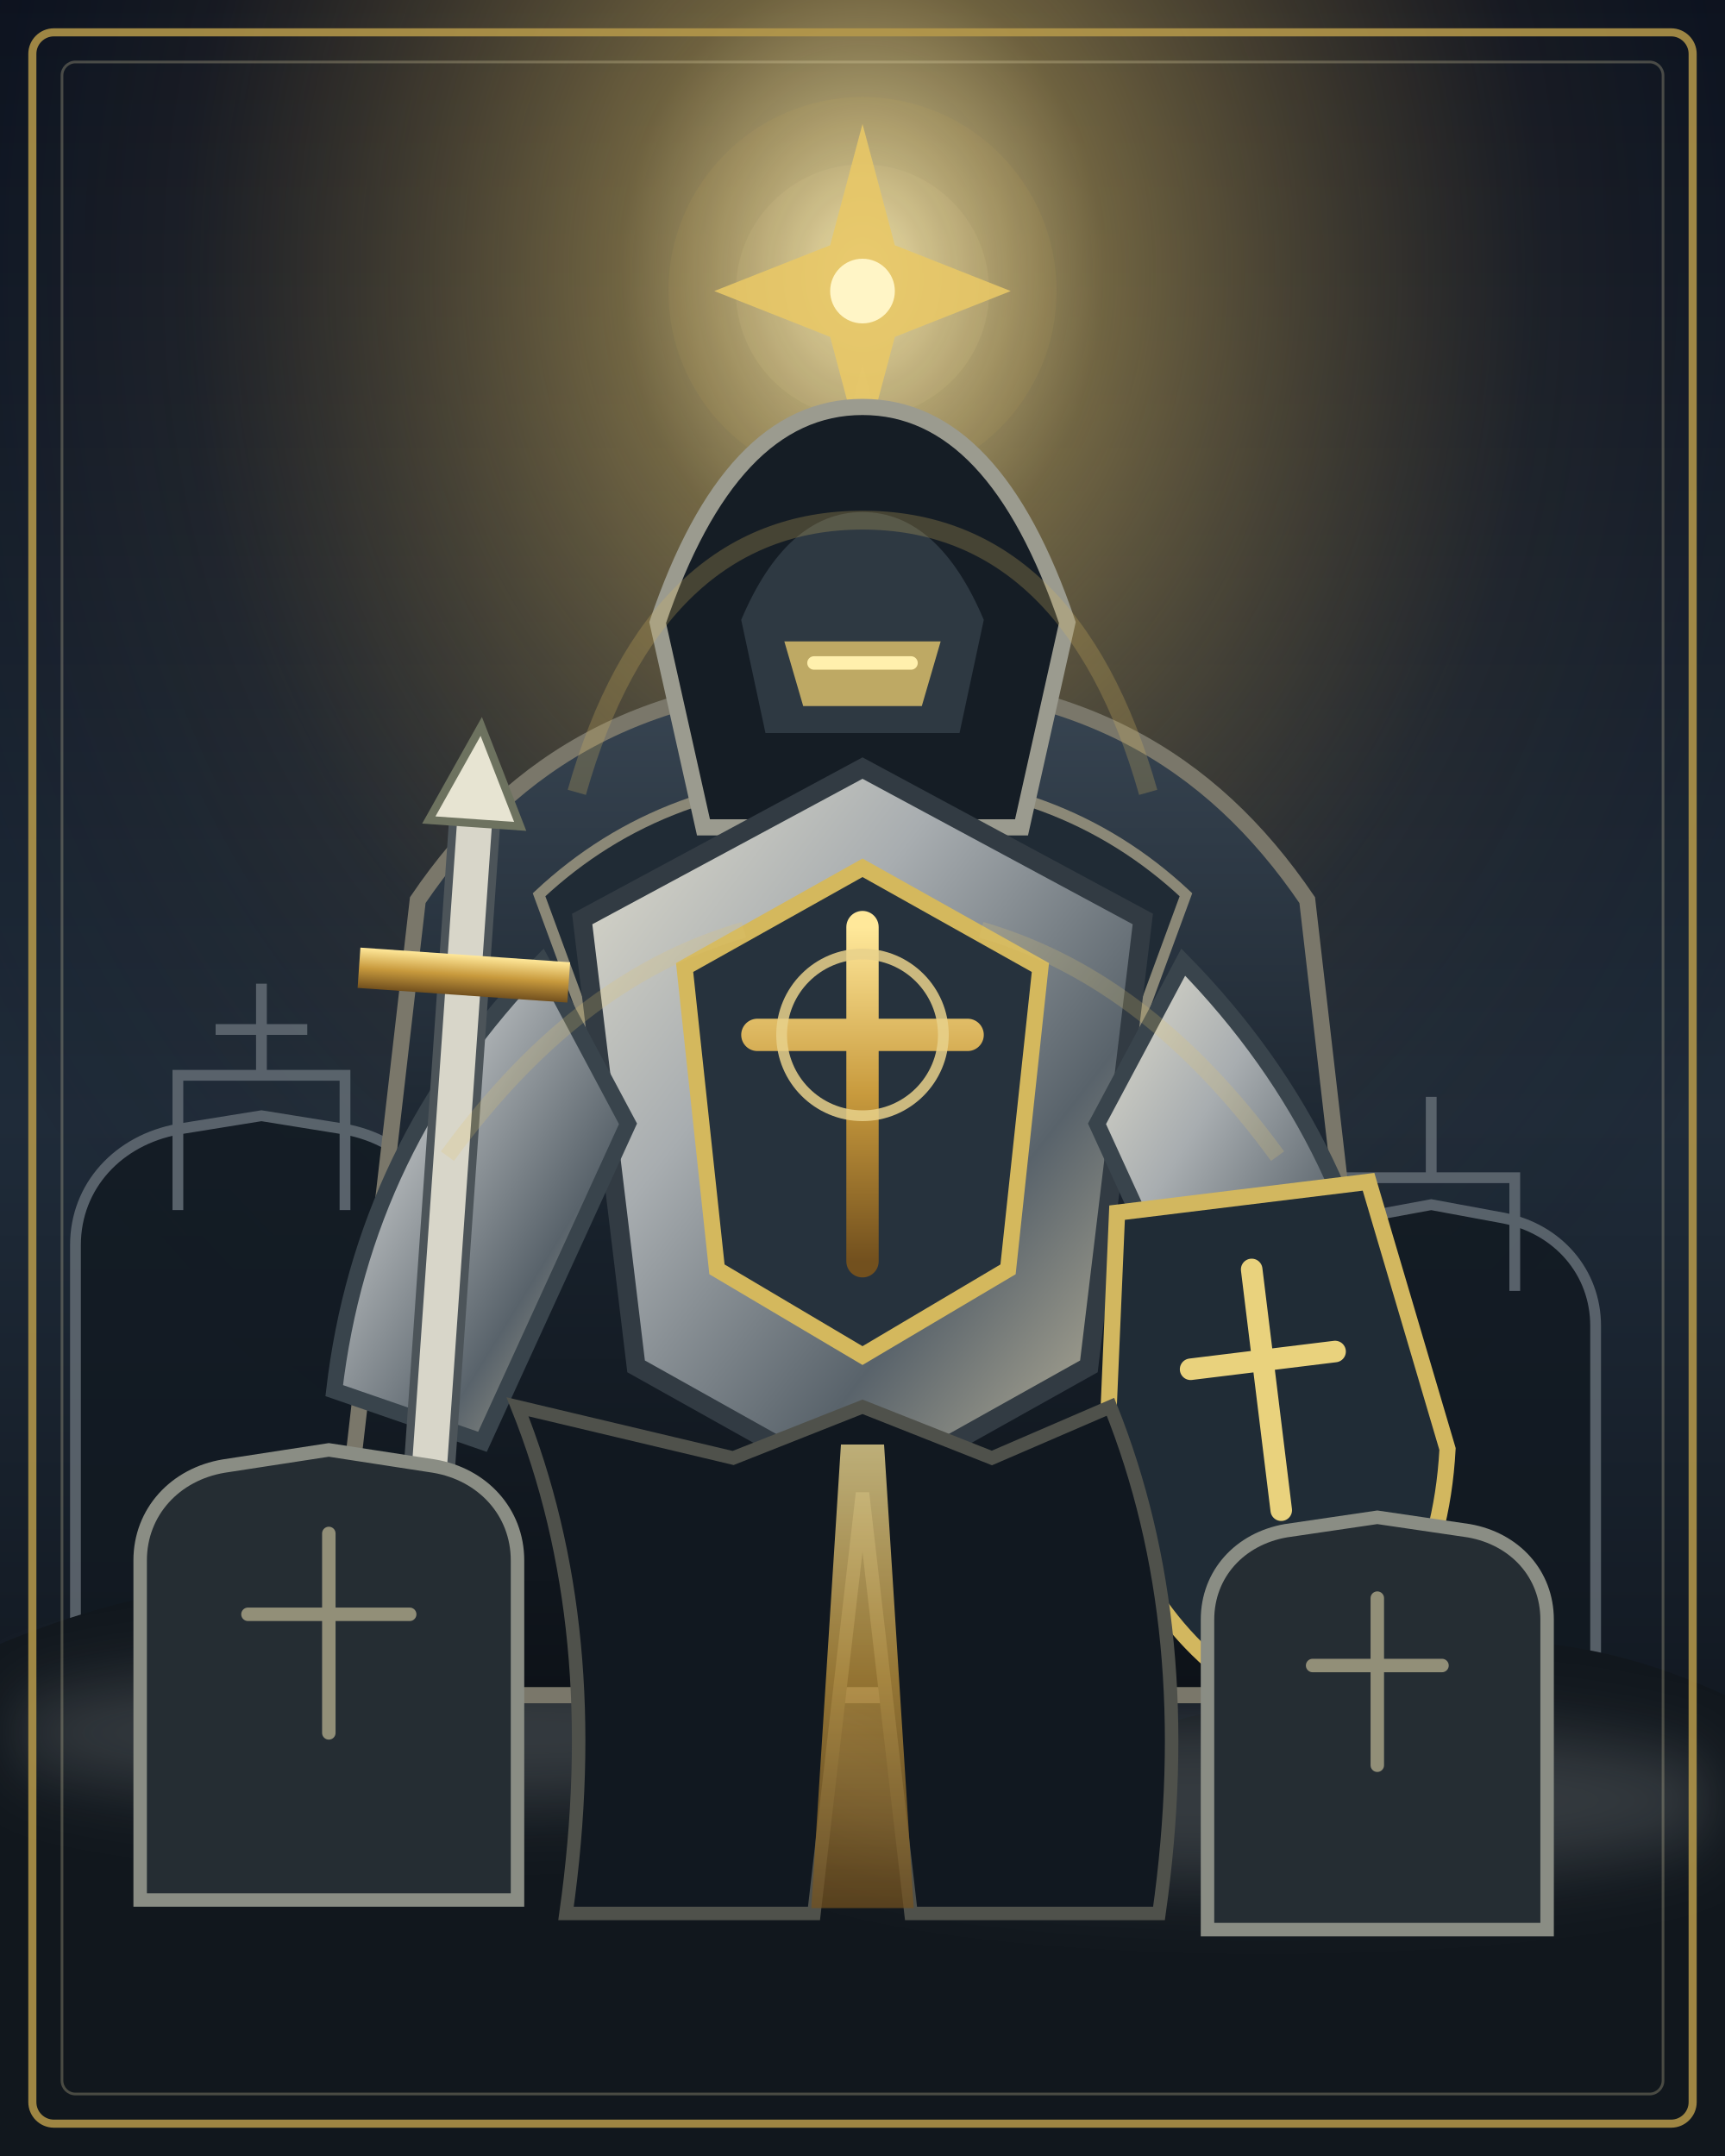
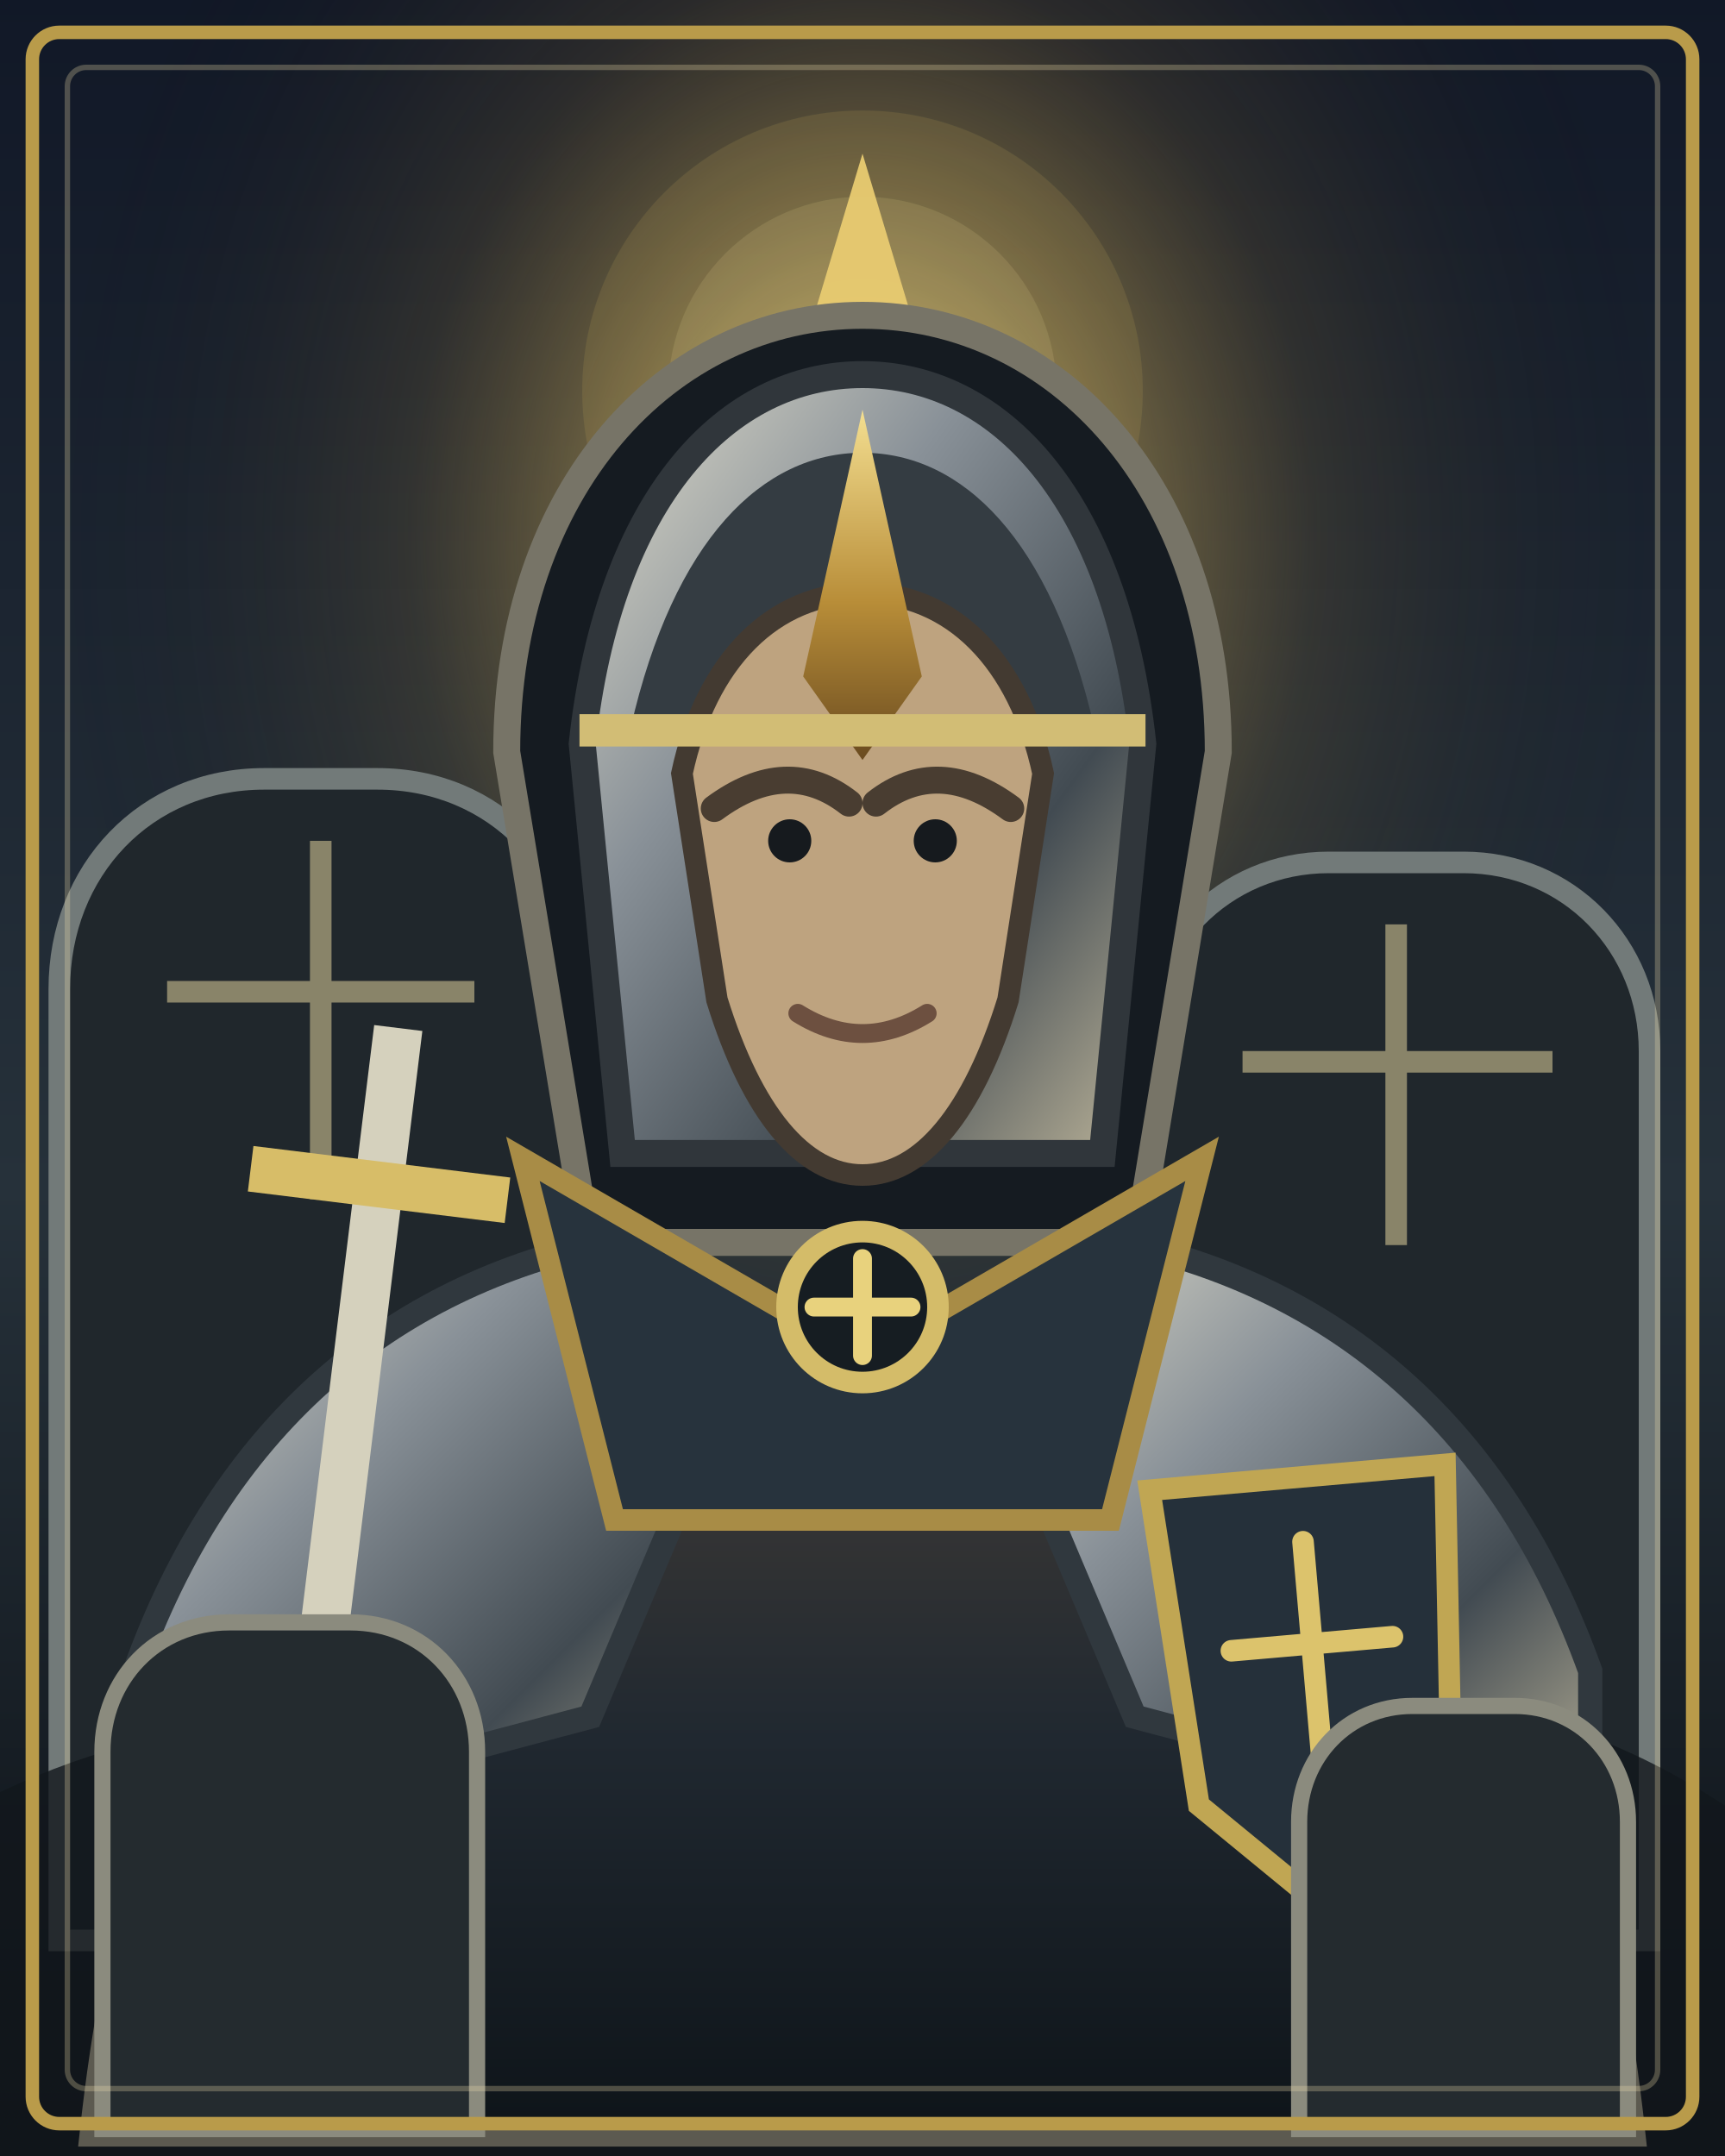
<svg xmlns="http://www.w3.org/2000/svg" viewBox="0 0 640 800" role="img" aria-labelledby="title desc">
  <defs>
    <linearGradient id="sky" x1="0" y1="0" x2="0" y2="1">
-       <stop offset="0" stop-color="#0a1120" />
-       <stop offset="0.52" stop-color="#1f2b39" />
-       <stop offset="1" stop-color="#080b10" />
+       <stop offset="0" stop-color="#111827" />
+       <stop offset=".55" stop-color="#26313a" />
+       <stop offset="1" stop-color="#0b0f14" />
    </linearGradient>
-     <radialGradient id="halo" cx="50%" cy="13%" r="64%">
-       <stop offset="0" stop-color="#fff4bd" stop-opacity=".92" />
-       <stop offset=".22" stop-color="#d9b75f" stop-opacity=".48" />
-       <stop offset=".62" stop-color="#9a7437" stop-opacity=".09" />
+     <radialGradient id="halo" cx="50%" cy="25%" r="48%">
+       <stop offset="0" stop-color="#fff4bd" stop-opacity=".95" />
+       <stop offset=".18" stop-color="#e9c96d" stop-opacity=".62" />
+       <stop offset=".55" stop-color="#b28a3c" stop-opacity=".16" />
      <stop offset="1" stop-color="#000" stop-opacity="0" />
    </radialGradient>
-     <linearGradient id="armor" x1="0" y1="0" x2="1" y2="1">
-       <stop offset="0" stop-color="#e2dfcf" />
-       <stop offset=".34" stop-color="#a8adb0" />
-       <stop offset=".67" stop-color="#59636b" />
-       <stop offset="1" stop-color="#c7bea1" />
+     <linearGradient id="steel" x1="0" y1="0" x2="1" y2="1">
+       <stop offset="0" stop-color="#e0ddcc" />
+       <stop offset=".35" stop-color="#899198" />
+       <stop offset=".7" stop-color="#424b52" />
+       <stop offset="1" stop-color="#bcb49a" />
+     </linearGradient>
+     <linearGradient id="cloak" x1="0" y1="0" x2="0" y2="1">
+       <stop offset="0" stop-color="#4c4239" />
+       <stop offset=".55" stop-color="#202830" />
+       <stop offset="1" stop-color="#0e1419" />
    </linearGradient>
    <linearGradient id="gold" x1="0" y1="0" x2="0" y2="1">
-       <stop offset="0" stop-color="#ffe89a" />
-       <stop offset=".5" stop-color="#c89a3d" />
-       <stop offset="1" stop-color="#72501e" />
+       <stop offset="0" stop-color="#f4df91" />
+       <stop offset=".55" stop-color="#b88d38" />
+       <stop offset="1" stop-color="#6a4b20" />
    </linearGradient>
-     <linearGradient id="cloak" x1="0" y1="0" x2="0" y2="1">
-       <stop offset="0" stop-color="#384552" />
-       <stop offset=".56" stop-color="#17202a" />
-       <stop offset="1" stop-color="#0d1218" />
-     </linearGradient>
-     <filter id="mist" x="-20%" y="-100%" width="140%" height="300%">
-       <feGaussianBlur stdDeviation="13" />
-     </filter>
  </defs>
  <rect width="640" height="800" fill="url(#sky)" />
  <rect width="640" height="800" fill="url(#halo)" />
-   <g fill="#111820" stroke="#69727a" stroke-width="4" opacity=".78">
-     <path d="M28 625V462c0-22 16-39 38-43l31-5 31 5c22 4 38 21 38 43v163Z" />
-     <path d="M470 638V492c0-20 14-36 34-40l27-5 27 5c20 4 34 20 34 40v146Z" />
-     <path d="M66 449v-50h62v50M97 399v-34M80 382h34" fill="none" />
-     <path d="M500 479v-42h62v42M531 437v-30" fill="none" />
+   <g stroke="#727a79" stroke-width="8" fill="#20272c">
+     <path d="M22 720V367c0-44 32-78 76-78h42c44 0 76 34 76 78v353Z" />
+     <path d="M424 720V390c0-39 30-70 69-70h50c39 0 69 31 69 70v330Z" />
  </g>
-   <path d="M0 610c93-39 176-26 250 8 72 33 154 37 225 8 62-25 113-21 165 3v171H0Z" fill="#11171d" />
-   <g fill="#cdd2d1" opacity=".19" filter="url(#mist)">
-     <ellipse cx="165" cy="643" rx="170" ry="26" />
-     <ellipse cx="470" cy="668" rx="180" ry="30" />
+   <g fill="none" stroke="#a49b78" stroke-width="8" opacity=".8">
+     <path d="M62 368h114M119 312v133" />
+     <path d="M461 394h115M518 343v119" />
  </g>
-   <g transform="translate(320 108)">
-     <circle r="72" fill="#d7b45a" opacity=".08" />
-     <circle r="47" fill="#ffe8a4" opacity=".08" />
-     <path d="M0-62 12-17 55 0 12 17 0 62-12 17-55 0-12-17Z" fill="#e8c866" opacity=".88" />
-     <circle r="12" fill="#fff5c6" />
+   <g fill="#11171b" opacity=".8">
+     <path d="M0 665Q105 615 215 664T430 657T640 670V800H0Z" />
  </g>
-   <path d="M320 135 240 452h160Z" fill="#f1d274" opacity=".07" />
-   <g transform="translate(320 404)">
-     <path d="M-165-70c36-53 86-82 165-82s129 29 165 82l34 295H-199Z" fill="url(#cloak)" stroke="#7a776a" stroke-width="6" />
-     <path d="M-120-72c31-29 70-44 120-44s89 15 120 44l-25 68H-95Z" fill="#202b35" stroke="#8b8877" stroke-width="4" />
-     <path d="M-76-173c18-53 43-80 76-80s58 27 76 80l-17 76H-59Z" fill="#151d25" stroke="#9b9b8f" stroke-width="6" />
-     <path d="M-45-174c11-26 26-40 45-40s34 14 45 40l-9 42h-72Z" fill="#2e3942" />
-     <path d="M-29-166h58l-7 24h-44Z" fill="#e2c56d" opacity=".8" />
-     <path d="M-18-158h36" stroke="#fff0ad" stroke-width="5" stroke-linecap="round" />
-     <path d="M-104-63 0-119 104-63 84 103 0 150-84 103Z" fill="url(#armor)" stroke="#323b43" stroke-width="7" />
-     <path d="M-66-45 0-82 66-45 54 67 0 99-54 67Z" fill="#26323d" stroke="#d4b85d" stroke-width="6" />
-     <path d="M0-60v124M-39-20h78" fill="none" stroke="url(#gold)" stroke-width="12" stroke-linecap="round" />
-     <circle cx="0" cy="-20" r="30" fill="none" stroke="#e8d18b" stroke-width="4" opacity=".85" />
-     <path d="M-119-47c-45 46-70 99-77 159l55 19 54-118Z" fill="url(#armor)" stroke="#39444c" stroke-width="6" />
-     <path d="M119-47c45 46 70 99 77 159l-55 19-54-118Z" fill="url(#armor)" stroke="#39444c" stroke-width="6" />
-     <g transform="translate(-157 88) rotate(4)">
-       <path d="M-8-188h16v344H-8Z" fill="#d8d6c9" stroke="#4c5459" stroke-width="3" />
-       <path d="M0-223 17-187H-17Z" fill="#e7e4d2" stroke="#6d725f" stroke-width="3" />
-       <path d="M-39-138h78v15h-78Z" fill="url(#gold)" />
-       <path d="M-13 154h26l13 48h-52Z" fill="#8b6730" />
+   <g transform="translate(320 145)">
+     <circle r="104" fill="#d5b75b" opacity=".13" />
+     <circle r="72" fill="#fff0a4" opacity=".12" />
+     <path d="M0-88 18-28 78 0 18 28 0 88-18 28-78 0-18-28Z" fill="#e8cb70" opacity=".95" />
+     <circle r="18" fill="#fff6cc" />
+   </g>
+   <g transform="translate(320 0)">
+     <path d="M-286 792c18-166 83-278 195-326l91 50 91-50c112 48 177 160 195 326Z" fill="url(#cloak)" stroke="#5c5a50" stroke-width="9" />
+     <path d="M-270 620c32-89 93-143 178-160l45 49-54 128-169 45Z" fill="url(#steel)" stroke="#30383e" stroke-width="9" />
+     <path d="M270 620c-32-89-93-143-178-160l-45 49 54 128 169 45Z" fill="url(#steel)" stroke="#30383e" stroke-width="9" />
+     <path d="M-132 279c0-98 60-162 132-162s132 64 132 162l-30 182H-102Z" fill="#151b21" stroke="#777467" stroke-width="10" />
+     <path d="M-104 276c10-92 54-137 104-137s94 45 104 137l-15 152H-89Z" fill="url(#steel)" stroke="#30363b" stroke-width="10" />
+     <path d="M-86 270c16-70 49-102 86-102s70 32 86 102Z" fill="#343c42" />
+     <path d="M-67 287c9-42 34-67 67-67s58 25 67 67l-13 84c-13 42-32 65-54 65s-41-23-54-65Z" fill="#bea37f" stroke="#433a31" stroke-width="8" />
+     <path d="M-55 300Q-28 280-5 298M5 298Q28 280 55 300" fill="none" stroke="#493d31" stroke-width="10" stroke-linecap="round" />
+     <circle cx="-27" cy="312" r="8" fill="#161a1e" />
+     <circle cx="27" cy="312" r="8" fill="#161a1e" />
+     <path d="M-24 376Q0 391 24 376" fill="none" stroke="#6d5040" stroke-width="7" stroke-linecap="round" />
+     <path d="M0 152 22 251 0 282-22 251Z" fill="url(#gold)" />
+     <path d="M-105 271h210" stroke="#d2bd75" stroke-width="12" />
+     <path d="M-126 430 0 503 126 430 92 564H-92Z" fill="#27333d" stroke="#a88c46" stroke-width="8" />
+     <circle cy="485" r="28" fill="#161d22" stroke="#d4bc69" stroke-width="8" />
+     <path d="M0 467v36M-18 485h36" stroke="#e8d27d" stroke-width="7" stroke-linecap="round" />
+     <g transform="translate(165 590) rotate(-5)">
+       <path d="M-55-42h110l-8 118-47 46-47-46Z" fill="#25303a" stroke="#c0a653" stroke-width="8" />
+       <path d="M0-18v83M-30 20h60" stroke="#dcc36c" stroke-width="8" stroke-linecap="round" />
    </g>
-     <g transform="translate(145 72) rotate(-7)">
-       <path d="M-47-32h94l17 102c-8 45-31 75-64 94-33-19-56-49-64-94Z" fill="#202c36" stroke="#d2b75f" stroke-width="6" />
-       <path d="M0-5v90M-27 29h54" fill="none" stroke="#e9d27d" stroke-width="8" stroke-linecap="round" />
+     <g transform="translate(-196 575) rotate(7)">
+       <path d="M-9-195h18V133H-9Z" fill="#d5d1bd" />
+       <path d="M-48-145h96v17h-96Z" fill="#d7bd68" />
+       <path d="M-22 133h44l18 70h-80Z" fill="#8c6b31" />
    </g>
-     <path d="M-128 118c22 55 28 117 18 188H-18L0 150l18 156h92c10-71 4-133-18-188l-44 19L0 118l-48 19Z" fill="#111820" stroke="#4f514b" stroke-width="5" />
-     <path d="M-8 132h16l11 172h-38Z" fill="url(#gold)" opacity=".72" />
  </g>
-   <g fill="#252d33" stroke="#8a8d84" stroke-width="5">
-     <path d="M52 705V579c0-18 13-32 31-35l39-6 39 6c18 3 31 17 31 35v126Z" />
-     <path d="M448 716V601c0-17 12-30 29-33l34-5 34 5c17 3 29 16 29 33v115Z" />
+   <g fill="#242b2f" stroke="#8b8b7e" stroke-width="6">
+     <path d="M38 790V650c0-27 20-48 47-48h45c27 0 47 21 47 48v140Z" />
+     <path d="M482 790V676c0-24 18-43 42-43h38c24 0 42 19 42 43v114Z" />
  </g>
-   <g stroke="#b1aa8c" stroke-width="5" stroke-linecap="round" opacity=".78">
-     <path d="M122 569v74M92 599h60" />
-     <path d="M511 593v62M487 618h48" />
-   </g>
-   <path d="M214 294c19-67 55-101 106-101s87 34 106 101" fill="none" stroke="#d7b65f" stroke-width="7" opacity=".25" />
-   <path d="M166 429c35-48 72-73 110-84M474 429c-35-48-72-73-110-84" fill="none" stroke="#e0c26f" stroke-width="6" opacity=".22" />
-   <rect x="12" y="12" width="616" height="776" rx="8" fill="none" stroke="#b79a4a" stroke-width="3" opacity=".85" />
-   <rect x="23" y="23" width="594" height="754" rx="5" fill="none" stroke="#ece0b1" stroke-width="1" opacity=".26" />
+   <rect x="12" y="12" width="616" height="776" rx="10" fill="none" stroke="#b99b4a" stroke-width="5" />
+   <rect x="25" y="25" width="590" height="750" rx="7" fill="none" stroke="#f0dfac" stroke-width="2" opacity=".28" />
</svg>
